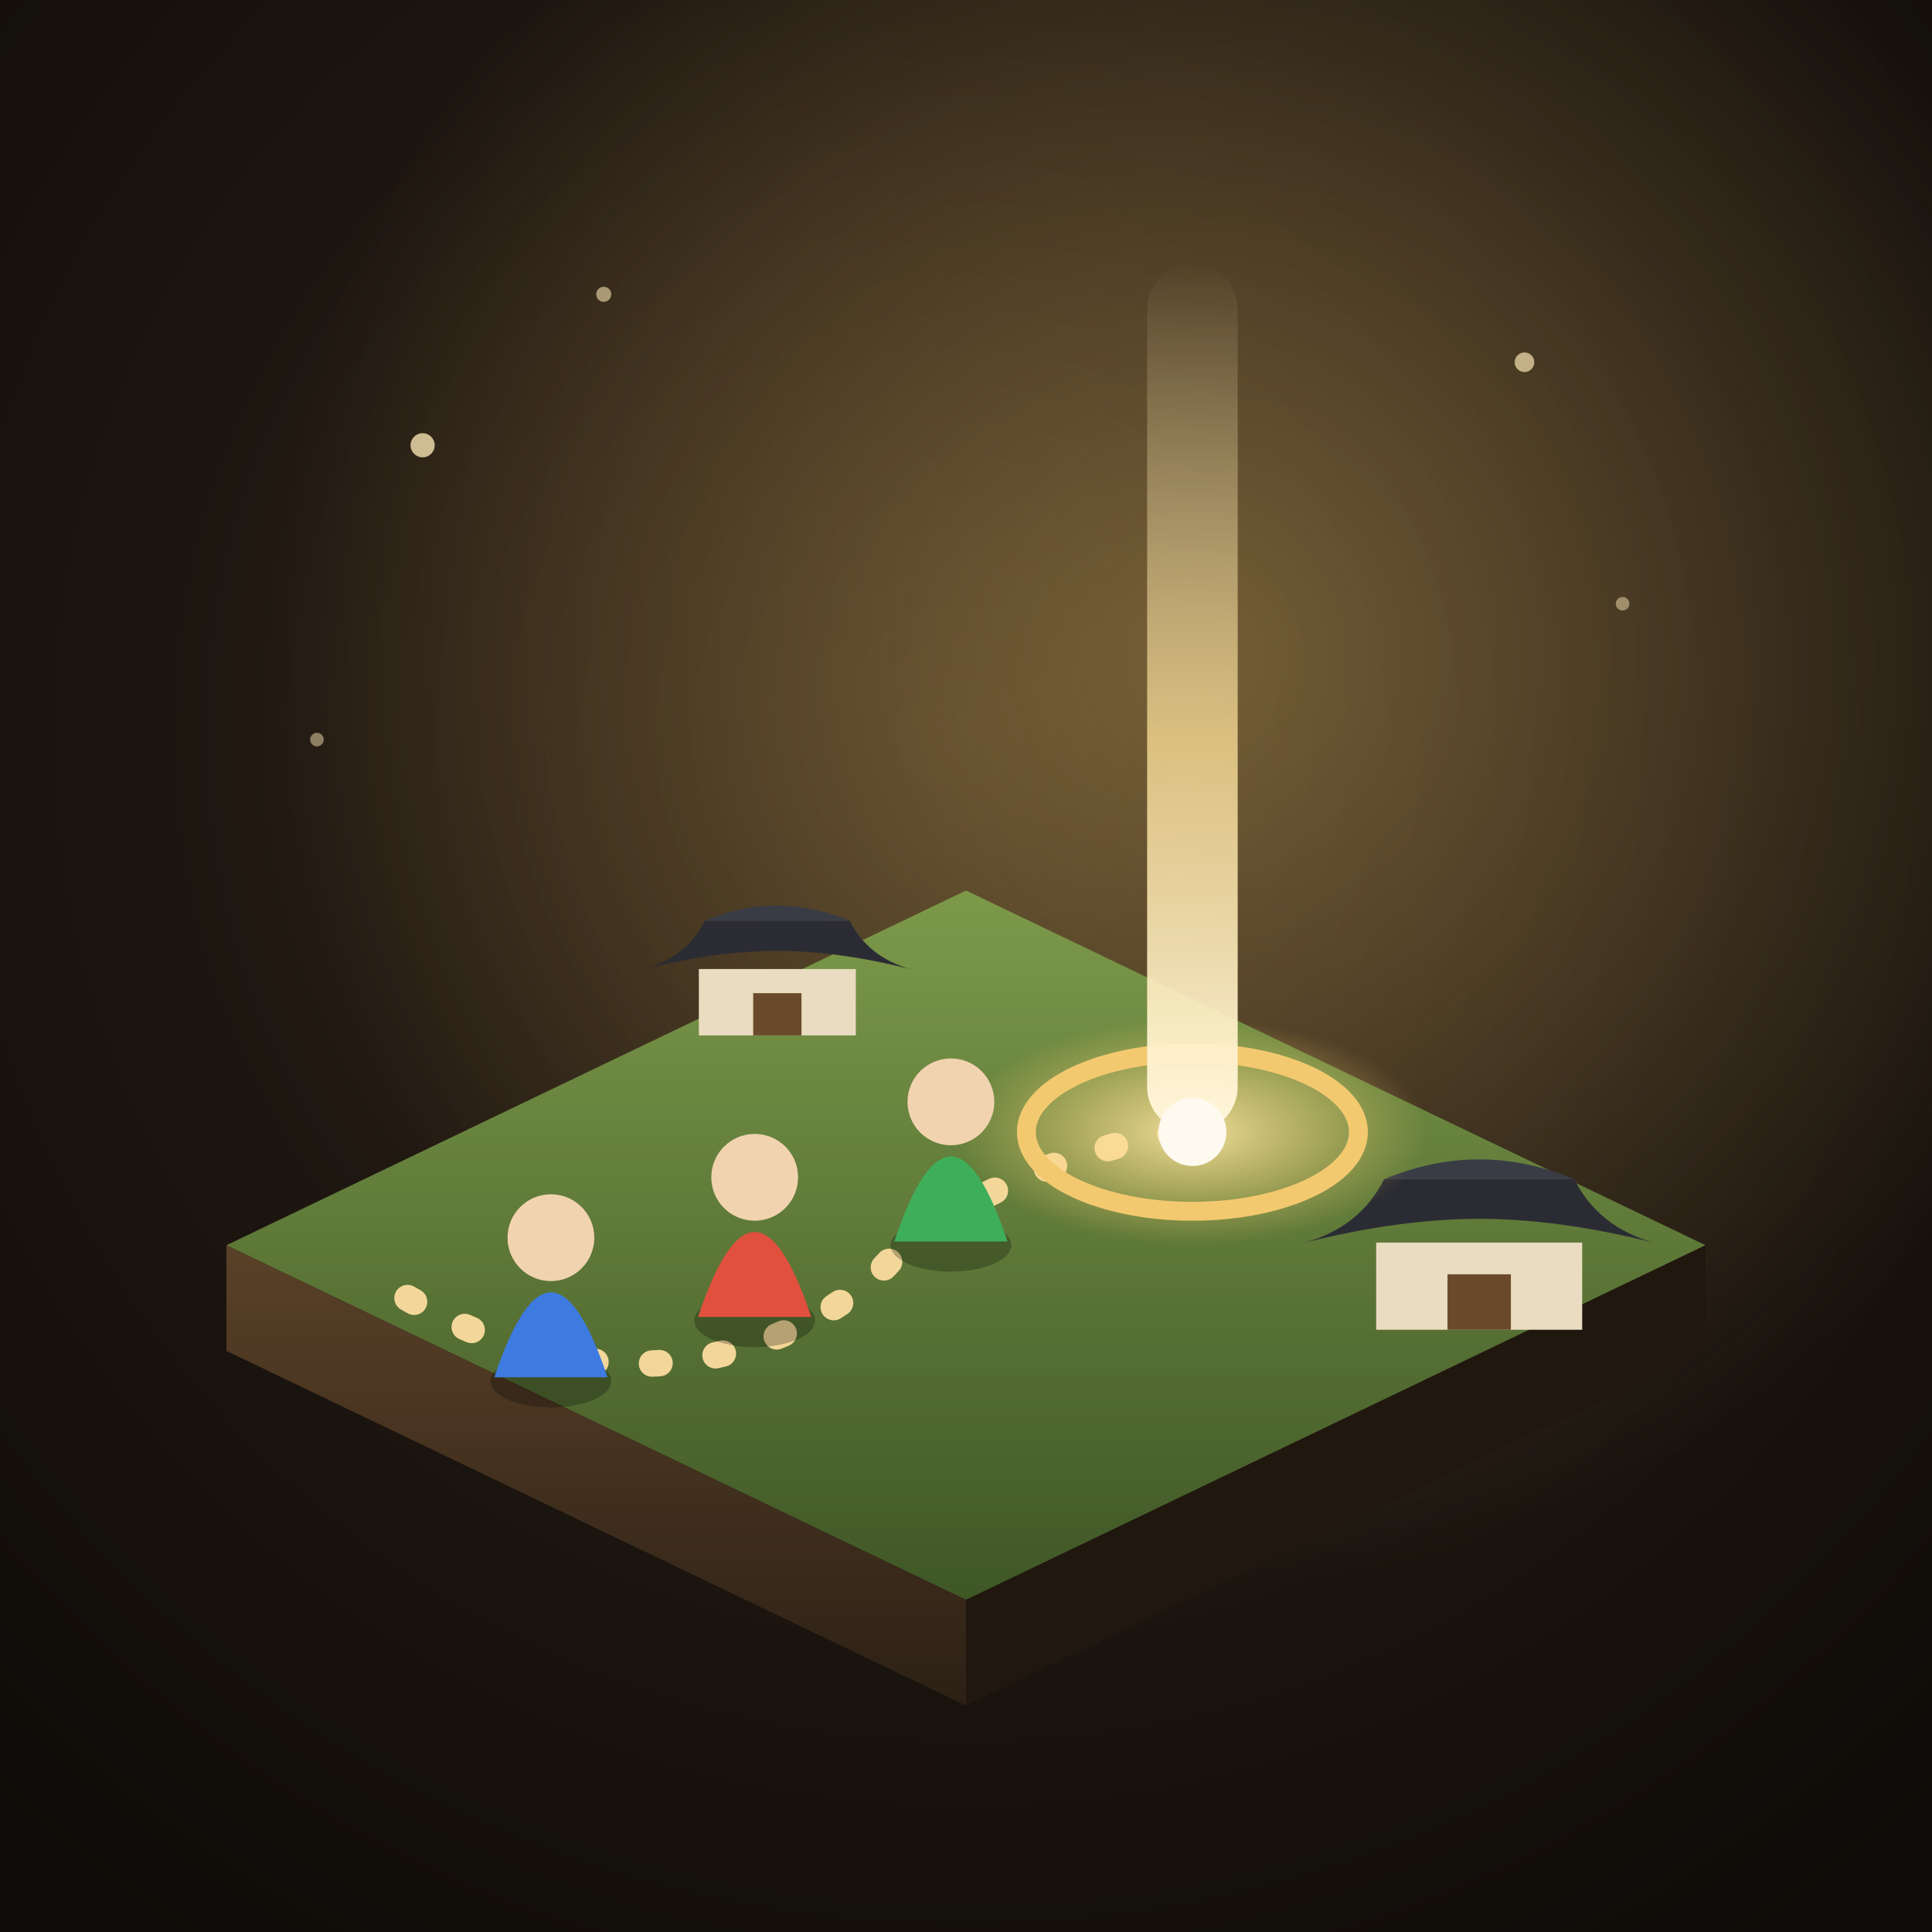
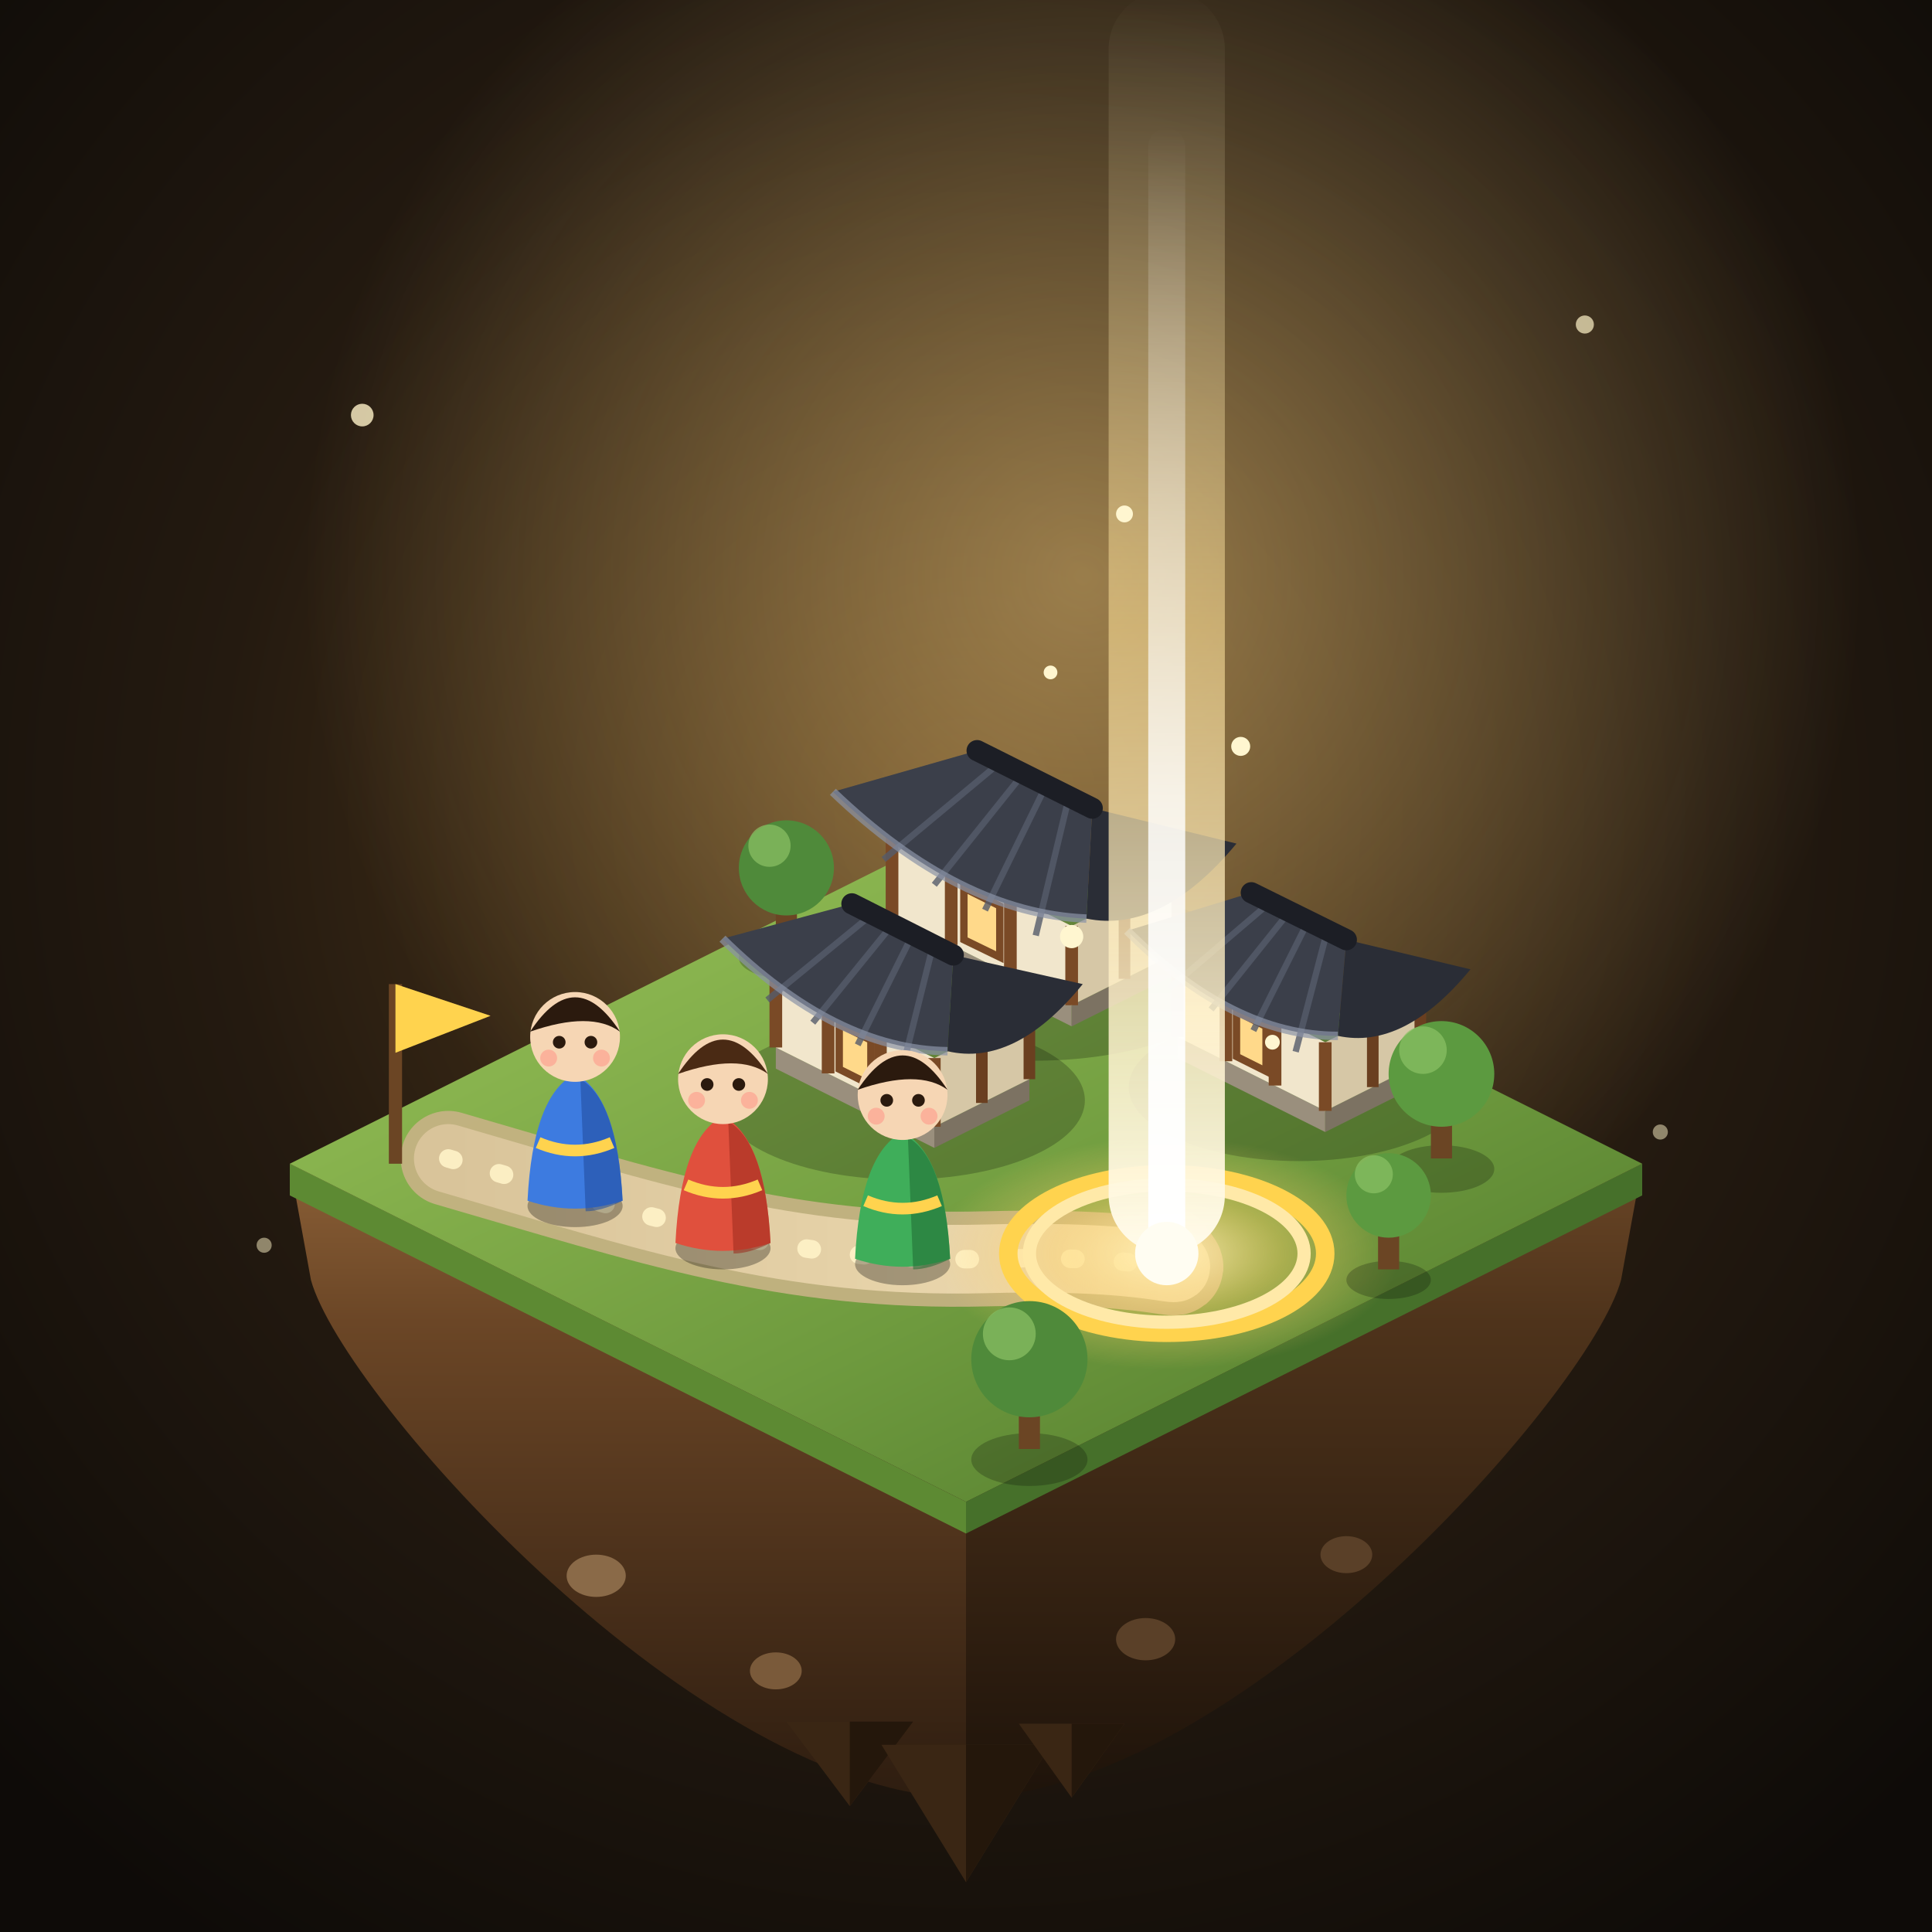
<svg xmlns="http://www.w3.org/2000/svg" viewBox="0 0 512 512">
  <defs>
-     <radialGradient id="bg" cx="50%" cy="38%" r="75%">
-       <stop offset="0" stop-color="#3a2c1c" />
-       <stop offset=".55" stop-color="#1d1610" />
+     <radialGradient id="ibg" cx="50%" cy="42%" r="70%">
+       <stop offset="0" stop-color="#5a3f1c" />
+       <stop offset=".55" stop-color="#241a10" />
      <stop offset="1" stop-color="#0e0b08" />
    </radialGradient>
-     <linearGradient id="land" x1="0" y1="0" x2="0" y2="1">
-       <stop offset="0" stop-color="#7d9a4a" />
-       <stop offset="1" stop-color="#3f5626" />
-     </linearGradient>
-     <linearGradient id="side" x1="0" y1="0" x2="0" y2="1">
-       <stop offset="0" stop-color="#5a4128" />
-       <stop offset="1" stop-color="#2c2015" />
-     </linearGradient>
-     <linearGradient id="beam" x1="0" y1="0" x2="0" y2="1">
-       <stop offset="0" stop-color="#fff3c8" stop-opacity="0" />
-       <stop offset=".55" stop-color="#ffe29a" stop-opacity=".75" />
-       <stop offset="1" stop-color="#fff6dc" />
-     </linearGradient>
-     <radialGradient id="glow" cx="50%" cy="50%" r="50%">
-       <stop offset="0" stop-color="#ffe7a6" stop-opacity=".9" />
-       <stop offset="1" stop-color="#ffcf6b" stop-opacity="0" />
-     </radialGradient>
-     <radialGradient id="halo" cx="62%" cy="34%" r="48%">
-       <stop offset="0" stop-color="#f3c96f" stop-opacity=".35" />
-       <stop offset="1" stop-color="#f3c96f" stop-opacity="0" />
+     <radialGradient id="ihalo" cx="56%" cy="30%" r="40%">
+       <stop offset="0" stop-color="#ffd98a" stop-opacity=".45" />
+       <stop offset="1" stop-color="#ffd98a" stop-opacity="0" />
    </radialGradient>
  </defs>
-   <rect width="512" height="512" fill="url(#bg)" />
-   <rect width="512" height="512" fill="url(#halo)" />
-   <g fill="#f6e2b0">
-     <circle cx="112" cy="118" r="3.2" opacity=".8" />
-     <circle cx="160" cy="78" r="2" opacity=".6" />
-     <circle cx="404" cy="96" r="2.6" opacity=".7" />
-     <circle cx="430" cy="160" r="1.8" opacity=".5" />
-     <circle cx="84" cy="196" r="1.8" opacity=".5" />
+   <rect width="512" height="512" fill="url(#ibg)" />
+   <rect width="512" height="512" fill="url(#ihalo)" />
+   <g fill="#fff3c8">
+     <circle cx="96" cy="110" r="3" opacity=".8" />
+     <circle cx="420" cy="86" r="2.4" opacity=".7" />
+     <circle cx="440" cy="300" r="2" opacity=".5" />
+     <circle cx="70" cy="330" r="2" opacity=".5" />
  </g>
-   <path d="M256 236 L452 330 L256 424 L60 330 Z" fill="url(#land)" />
-   <path d="M60 330 L256 424 L256 452 L60 358 Z" fill="url(#side)" />
-   <path d="M452 330 L256 424 L256 452 L452 358 Z" fill="#20170f" />
-   <g transform="translate(392 344) scale(1.05)">
-     <rect x="-26" y="-14" width="52" height="22" fill="#e9dcc0" />
-     <rect x="-8" y="-6" width="16" height="14" fill="#6b4a2b" />
-     <path d="M-44 -14 Q-30 -18 -24 -30 L24 -30 Q30 -18 44 -14 Q20 -20 0 -20 Q-20 -20 -44 -14 Z" fill="#2b2c33" />
-     <path d="M-24 -30 Q0 -40 24 -30 Z" fill="#3a3c45" />
-   </g>
-   <g transform="translate(206 268) scale(.8)">
-     <rect x="-26" y="-14" width="52" height="22" fill="#e9dcc0" />
-     <rect x="-8" y="-6" width="16" height="14" fill="#6b4a2b" />
-     <path d="M-44 -14 Q-30 -18 -24 -30 L24 -30 Q30 -18 44 -14 Q20 -20 0 -20 Q-20 -20 -44 -14 Z" fill="#2b2c33" />
-     <path d="M-24 -30 Q0 -40 24 -30 Z" fill="#3a3c45" />
-   </g>
-   <path d="M108 344 C170 380 220 352 236 334 S300 300 316 300" fill="none" stroke="#f3d79a" stroke-width="7" stroke-linecap="round" stroke-dasharray="2 15" />
-   <ellipse cx="316" cy="300" rx="62" ry="30" fill="url(#glow)" />
-   <ellipse cx="316" cy="300" rx="44" ry="21" fill="none" stroke="#f3c96f" stroke-width="5" />
-   <rect x="304" y="70" width="24" height="230" rx="12" fill="url(#beam)" />
-   <circle cx="316" cy="300" r="9" fill="#fffaf0" />
-   <g>
-     <ellipse cx="146" cy="366" rx="16" ry="7" fill="#000" opacity=".25" />
-     <path d="M131 365 Q146 320 161 365 Z" fill="#3d7be0" />
-     <circle cx="146" cy="328" r="11.5" fill="#f2d3b0" />
-     <ellipse cx="200" cy="350" rx="16" ry="7" fill="#000" opacity=".25" />
-     <path d="M185 349 Q200 304 215 349 Z" fill="#e0503d" />
-     <circle cx="200" cy="312" r="11.5" fill="#f2d3b0" />
-     <ellipse cx="252" cy="330" rx="16" ry="7" fill="#000" opacity=".25" />
-     <path d="M237 329 Q252 284 267 329 Z" fill="#3fae5a" />
-     <circle cx="252" cy="292" r="11.5" fill="#f2d3b0" />
-   </g>
+   <svg x="-24" y="-8" width="560" height="560" viewBox="0 0 400 400">
+     <defs>
+       <linearGradient id="grass" x1="0" y1="0" x2="1" y2="1">
+         <stop offset="0" stop-color="#9cc65a" />
+         <stop offset=".6" stop-color="#6e9a3e" />
+         <stop offset="1" stop-color="#4c7429" />
+       </linearGradient>
+       <linearGradient id="soilL" x1="0" y1="0" x2="0" y2="1">
+         <stop offset="0" stop-color="#8a5f36" />
+         <stop offset=".25" stop-color="#6b4626" />
+         <stop offset="1" stop-color="#2e1d10" />
+       </linearGradient>
+       <linearGradient id="soilR" x1="0" y1="0" x2="0" y2="1">
+         <stop offset="0" stop-color="#6a4626" />
+         <stop offset=".25" stop-color="#4e331b" />
+         <stop offset="1" stop-color="#1e130a" />
+       </linearGradient>
+       <linearGradient id="beam" x1="0" y1="0" x2="0" y2="1">
+         <stop offset="0" stop-color="#fff3c8" stop-opacity="0" />
+         <stop offset=".5" stop-color="#ffe29a" stop-opacity=".55" />
+         <stop offset="1" stop-color="#fffbea" />
+       </linearGradient>
+       <linearGradient id="core" x1="0" y1="0" x2="0" y2="1">
+         <stop offset="0" stop-color="#fff" stop-opacity="0" />
+         <stop offset=".6" stop-color="#fff" stop-opacity=".8" />
+         <stop offset="1" stop-color="#fff" />
+       </linearGradient>
+       <radialGradient id="glow">
+         <stop offset="0" stop-color="#fff0b8" stop-opacity=".95" />
+         <stop offset=".5" stop-color="#ffd36a" stop-opacity=".45" />
+         <stop offset="1" stop-color="#ffcf6b" stop-opacity="0" />
+       </radialGradient>
+       <radialGradient id="halo">
+         <stop offset="0" stop-color="#ffd98a" stop-opacity=".42" />
+         <stop offset="1" stop-color="#ffd98a" stop-opacity="0" />
+       </radialGradient>
+       <linearGradient id="path" x1="0" y1="0" x2="1" y2="0">
+         <stop offset="0" stop-color="#d9c49a" />
+         <stop offset="1" stop-color="#efdcb2" />
+       </linearGradient>
+     </defs>
+     <path d="M72.0,226.0 L200.0,290.0 L200.0,346.0 C150.0,346.0 82.0,270.0 76.0,248.0 Z" fill="url(#soilL)" />
+     <path d="M200.0,290.0 L328.0,226.0 L324.0,248.0 C318.0,270.0 250.0,346.0 200.0,346.0 Z" fill="url(#soilR)" />
+     <ellipse cx="130.0" cy="304.0" rx="5.6" ry="4" fill="#8a6a48" />
+     <ellipse cx="164.0" cy="322.0" rx="4.9" ry="3.5" fill="#7a5a3a" />
+     <ellipse cx="234.0" cy="316.0" rx="5.6" ry="4" fill="#5a4028" />
+     <ellipse cx="272.0" cy="300.0" rx="4.9" ry="3.5" fill="#5a4028" />
+     <path d="M166.0,331.6 L178.0,347.6 L190.0,331.6 Z" fill="#3a2614" />
+     <path d="M178.0,331.6 L178.0,347.6 L190.0,331.6 Z" fill="#24170b" />
+     <path d="M184.0,336.0 L200.0,362.0 L216.0,336.0 Z" fill="#3a2614" />
+     <path d="M200.0,336.0 L200.0,362.0 L216.0,336.0 Z" fill="#24170b" />
+     <path d="M210.0,332.0 L220.0,346.0 L230.0,332.0 Z" fill="#3a2614" />
+     <path d="M220.0,332.0 L220.0,346.0 L230.0,332.0 Z" fill="#24170b" />
+     <path d="M72.0,226.0 L200.0,290.0 L200.0,296.0 L72.0,232.0 Z" fill="#5d8a33" />
+     <path d="M200.0,290.0 L328.0,226.0 L328.0,232.0 L200.0,296.0 Z" fill="#46702a" />
+     <polygon points="200.0,162.0 328.0,226.0 200.0,290.0 72.0,226.0" fill="url(#grass)" />
+     <path d="M102.0,225.0 C140.0,236.0 166.0,245.0 204.0,244.0 S242.0,249.0 238.0,243.0" fill="none" stroke="#c8b285" stroke-width="18" stroke-linecap="round" opacity=".9" />
+     <path d="M102.0,225.0 C140.0,236.0 166.0,245.0 204.0,244.0 S242.0,249.0 238.0,243.0" fill="none" stroke="url(#path)" stroke-width="13" stroke-linecap="round" />
+     <path d="M102.0,225.0 C140.0,236.0 166.0,245.0 204.0,244.0 S242.0,249.0 238.0,243.0" fill="none" stroke="#fff3c8" stroke-width="3.5" stroke-linecap="round" stroke-dasharray="1 9" opacity=".9" />
+     <ellipse cx="213.0" cy="189.5" rx="39.1" ry="17.0" fill="#000" opacity=".22" />
+     <polygon points="186.0,183.0 220.0,200.0 220.0,196.0 186.0,179.0" fill="#9a8f7d" />
+     <polygon points="220.0,200.0 240.0,190.0 240.0,186.0 220.0,196.0" fill="#7c7262" />
+     <polygon points="186.0,179.0 220.0,196.0 220.0,181.0 186.0,164.0" fill="#f1e6cc" />
+     <polygon points="220.0,196.0 240.0,186.0 240.0,171.0 220.0,181.0" fill="#d6c7a6" />
+     <line x1="186.0" y1="179.0" x2="186.0" y2="164.0" stroke="#7a4a26" stroke-width="2.4" />
+     <line x1="197.2" y1="184.6" x2="197.2" y2="169.6" stroke="#7a4a26" stroke-width="2.4" />
+     <line x1="208.4" y1="190.2" x2="208.4" y2="175.2" stroke="#7a4a26" stroke-width="2.4" />
+     <line x1="220.0" y1="196.0" x2="220.0" y2="181.0" stroke="#7a4a26" stroke-width="2.4" />
+     <line x1="230.0" y1="191.0" x2="230.0" y2="176.0" stroke="#6a3f20" stroke-width="2.2" />
+     <line x1="240.0" y1="186.0" x2="240.0" y2="171.0" stroke="#6a3f20" stroke-width="2.2" />
+     <polygon points="199.6,183.6 206.4,186.9 206.4,177.2 199.6,173.8" fill="#ffd98a" stroke="#7a4a26" stroke-width="1.4" />
+     <path d="M174.8,155.6 Q198.8,178.6 222.8,179.6 L223.9,158.7 L202.1,147.8 Z" fill="#3b3f4a" />
+     <path d="M222.8,179.6 Q237.0,182.5 251.2,165.4 L223.9,158.7 Z" fill="#2a2d36" />
+     <line x1="184.4" y1="168.4" x2="206.5" y2="150.0" stroke="#555b6a" stroke-width="1.2" opacity=".8" />
+     <line x1="194.0" y1="173.2" x2="210.8" y2="152.2" stroke="#555b6a" stroke-width="1.2" opacity=".8" />
+     <line x1="203.6" y1="178.0" x2="215.2" y2="154.3" stroke="#555b6a" stroke-width="1.2" opacity=".8" />
+     <line x1="213.2" y1="182.8" x2="219.5" y2="156.5" stroke="#555b6a" stroke-width="1.2" opacity=".8" />
+     <line x1="202.1" y1="147.8" x2="223.9" y2="158.7" stroke="#1c1e25" stroke-width="4" stroke-linecap="round" />
+     <path d="M174.8,155.6 Q198.8,178.6 222.8,179.6" fill="none" stroke="#8a93a6" stroke-width="1.6" opacity=".7" />
+     <ellipse cx="263.0" cy="211.5" rx="32.2" ry="14.0" fill="#000" opacity=".22" />
+     <polygon points="240.0,206.0 268.0,220.0 268.0,216.0 240.0,202.0" fill="#9a8f7d" />
+     <polygon points="268.0,220.0 286.0,211.0 286.0,207.0 268.0,216.0" fill="#7c7262" />
+     <polygon points="240.0,202.0 268.0,216.0 268.0,203.0 240.0,189.0" fill="#f1e6cc" />
+     <polygon points="268.0,216.0 286.0,207.0 286.0,194.0 268.0,203.0" fill="#d6c7a6" />
+     <line x1="240.0" y1="202.0" x2="240.0" y2="189.0" stroke="#7a4a26" stroke-width="2.4" />
+     <line x1="249.2" y1="206.6" x2="249.2" y2="193.6" stroke="#7a4a26" stroke-width="2.4" />
+     <line x1="258.5" y1="211.2" x2="258.5" y2="198.2" stroke="#7a4a26" stroke-width="2.4" />
+     <line x1="268.0" y1="216.0" x2="268.0" y2="203.0" stroke="#7a4a26" stroke-width="2.4" />
+     <line x1="277.0" y1="211.5" x2="277.0" y2="198.5" stroke="#6a3f20" stroke-width="2.2" />
+     <line x1="286.0" y1="207.0" x2="286.0" y2="194.0" stroke="#6a3f20" stroke-width="2.2" />
+     <polygon points="251.2,205.7 256.8,208.5 256.8,200.0 251.2,197.2" fill="#ffd98a" stroke="#7a4a26" stroke-width="1.4" />
+     <path d="M230.5,181.9 Q250.4,201.8 270.4,201.8 L272.0,183.6 L254.0,174.7 Z" fill="#3b3f4a" />
+     <path d="M270.4,201.8 Q282.9,204.5 295.5,189.2 L272.0,183.6 Z" fill="#2a2d36" />
+     <line x1="238.5" y1="192.8" x2="257.6" y2="176.5" stroke="#555b6a" stroke-width="1.2" opacity=".8" />
+     <line x1="246.4" y1="196.8" x2="261.2" y2="178.3" stroke="#555b6a" stroke-width="1.2" opacity=".8" />
+     <line x1="254.4" y1="200.8" x2="264.8" y2="180.0" stroke="#555b6a" stroke-width="1.2" opacity=".8" />
+     <line x1="262.4" y1="204.8" x2="268.4" y2="181.8" stroke="#555b6a" stroke-width="1.2" opacity=".8" />
+     <line x1="254.0" y1="174.7" x2="272.0" y2="183.6" stroke="#1c1e25" stroke-width="4" stroke-linecap="round" />
+     <path d="M230.5,181.9 Q250.4,201.8 270.4,201.8" fill="none" stroke="#8a93a6" stroke-width="1.6" opacity=".7" />
+     <ellipse cx="290.0" cy="227.0" rx="10.0" ry="4.5" fill="#000" opacity=".22" />
+     <rect x="288.0" y="215.0" width="4" height="10" fill="#6b4524" />
+     <circle cx="290.0" cy="209.0" r="10.0" fill="#5c9a40" />
+     <circle cx="286.5" cy="204.5" r="4.5" fill="#8cc265" opacity=".7" />
+     <ellipse cx="166.0" cy="187.0" rx="9.0" ry="4.0" fill="#000" opacity=".22" />
+     <rect x="164.0" y="175.0" width="4" height="10" fill="#6b4524" />
+     <circle cx="166.0" cy="170.0" r="9.0" fill="#4f8a3a" />
+     <circle cx="162.8" cy="165.8" r="4.0" fill="#8cc265" opacity=".7" />
+     <ellipse cx="188.0" cy="214.0" rx="34.5" ry="15.0" fill="#000" opacity=".22" />
+     <polygon points="164.0,208.0 194.0,223.0 194.0,219.0 164.0,204.0" fill="#9a8f7d" />
+     <polygon points="194.0,223.0 212.0,214.0 212.0,210.0 194.0,219.0" fill="#7c7262" />
+     <polygon points="164.0,204.0 194.0,219.0 194.0,206.0 164.0,191.0" fill="#f1e6cc" />
+     <polygon points="194.0,219.0 212.0,210.0 212.0,197.0 194.0,206.0" fill="#d6c7a6" />
+     <line x1="164.0" y1="204.0" x2="164.0" y2="191.0" stroke="#7a4a26" stroke-width="2.4" />
+     <line x1="173.9" y1="208.9" x2="173.9" y2="195.9" stroke="#7a4a26" stroke-width="2.4" />
+     <line x1="183.8" y1="213.9" x2="183.8" y2="200.9" stroke="#7a4a26" stroke-width="2.4" />
+     <line x1="194.0" y1="219.0" x2="194.0" y2="206.0" stroke="#7a4a26" stroke-width="2.4" />
+     <line x1="203.0" y1="214.5" x2="203.0" y2="201.5" stroke="#6a3f20" stroke-width="2.2" />
+     <line x1="212.0" y1="210.0" x2="212.0" y2="197.0" stroke="#6a3f20" stroke-width="2.2" />
+     <polygon points="176.0,208.1 182.0,211.1 182.0,202.6 176.0,199.6" fill="#ffd98a" stroke="#7a4a26" stroke-width="1.4" />
+     <path d="M153.9,183.4 Q175.2,204.4 196.5,204.7 L197.6,186.5 L178.4,176.8 Z" fill="#3b3f4a" />
+     <path d="M196.5,204.7 Q209.3,207.7 222.1,192.0 L197.6,186.5 Z" fill="#2a2d36" />
+     <line x1="162.4" y1="195.0" x2="182.2" y2="178.8" stroke="#555b6a" stroke-width="1.2" opacity=".8" />
+     <line x1="171.0" y1="199.3" x2="186.1" y2="180.7" stroke="#555b6a" stroke-width="1.2" opacity=".8" />
+     <line x1="179.5" y1="203.5" x2="189.9" y2="182.6" stroke="#555b6a" stroke-width="1.2" opacity=".8" />
+     <line x1="188.0" y1="207.8" x2="193.8" y2="184.5" stroke="#555b6a" stroke-width="1.2" opacity=".8" />
+     <line x1="178.4" y1="176.8" x2="197.6" y2="186.5" stroke="#1c1e25" stroke-width="4" stroke-linecap="round" />
+     <path d="M153.9,183.4 Q175.2,204.4 196.5,204.7" fill="none" stroke="#8a93a6" stroke-width="1.6" opacity=".7" />
+     <ellipse cx="238.0" cy="243.0" rx="44" ry="22" fill="url(#glow)" />
+     <ellipse cx="238.0" cy="243.0" rx="30" ry="15" fill="none" stroke="#ffd34e" stroke-width="3.5">
+       <animate attributeName="rx" values="22;38" dur="2.4s" repeatCount="indefinite" />
+       <animate attributeName="ry" values="11;19" dur="2.4s" repeatCount="indefinite" />
+       <animate attributeName="opacity" values="1;0" dur="2.4s" repeatCount="indefinite" />
+     </ellipse>
+     <ellipse cx="238.0" cy="243.0" rx="26" ry="13" fill="none" stroke="#ffe9a8" stroke-width="2.5" />
+     <rect x="227.0" y="4" width="22" height="239.0" rx="11" fill="url(#beam)">
+       <animate attributeName="opacity" values=".85;1;.85" dur="2s" repeatCount="indefinite" />
+     </rect>
+     <rect x="234.5" y="30" width="7" height="213.0" rx="3.5" fill="url(#core)" />
+     <circle cx="238.0" cy="243.0" r="6" fill="#fffdf2" />
+     <circle cx="220.0" cy="183.0" r="2.2" fill="#fff6d0">
+       <animate attributeName="cy" values="183.0;153.0" dur="2.2s" repeatCount="indefinite" />
+       <animate attributeName="opacity" values="0;1;0" dur="2.2s" repeatCount="indefinite" />
+     </circle>
+     <circle cx="252.0" cy="147.0" r="1.8" fill="#fff6d0">
+       <animate attributeName="cy" values="147.0;117.0" dur="2.6s" repeatCount="indefinite" />
+       <animate attributeName="opacity" values="0;1;0" dur="2.6s" repeatCount="indefinite" />
+     </circle>
+     <circle cx="230.0" cy="103.0" r="1.6" fill="#fff6d0">
+       <animate attributeName="cy" values="103.0;73.0" dur="3.0s" repeatCount="indefinite" />
+       <animate attributeName="opacity" values="0;1;0" dur="3.0s" repeatCount="indefinite" />
+     </circle>
+     <circle cx="258.0" cy="203.0" r="1.4" fill="#fff6d0">
+       <animate attributeName="cy" values="203.0;173.0" dur="3.4s" repeatCount="indefinite" />
+       <animate attributeName="opacity" values="0;1;0" dur="3.4s" repeatCount="indefinite" />
+     </circle>
+     <circle cx="216.0" cy="133.0" r="1.3" fill="#fff6d0">
+       <animate attributeName="cy" values="133.0;103.0" dur="3.8s" repeatCount="indefinite" />
+       <animate attributeName="opacity" values="0;1;0" dur="3.8s" repeatCount="indefinite" />
+     </circle>
+     <ellipse cx="126.0" cy="234.0" rx="9.0" ry="4.0" fill="#000" opacity=".3" />
+     <path d="M117.0,233.0 Q118.0,213.0 126.0,209.0 Q134.0,213.0 135.0,233.0 Q126.0,236.0 117.0,233.0 Z" fill="#3d7be0" />
+     <path d="M127.0,210.0 Q134.0,214.0 135.0,233.0 Q131.0,235.0 128.0,235.0 Z" fill="#1f4a9a" opacity=".55" />
+     <path d="M119.0,222.0 Q126.0,225.0 133.0,222.0" stroke="#ffd34e" stroke-width="2.2" fill="none" />
+     <circle cx="126.0" cy="202.0" r="8.5" fill="#f6d6b4" />
+     <path d="M117.5,201.0 Q126.0,188.0 134.5,201.0 Q129.0,197.0 117.5,201.0 Z" fill="#2b1a0e" />
+     <circle cx="123.0" cy="203.0" r="1.2" fill="#2b1a0e" />
+     <circle cx="129.0" cy="203.0" r="1.2" fill="#2b1a0e" />
+     <circle cx="121.0" cy="206.0" r="1.6" fill="#ff9a8a" opacity=".6" />
+     <circle cx="131.0" cy="206.0" r="1.6" fill="#ff9a8a" opacity=".6" />
+     <ellipse cx="154.0" cy="242.0" rx="9.0" ry="4.0" fill="#000" opacity=".3" />
+     <path d="M145.0,241.0 Q146.0,221.0 154.0,217.0 Q162.0,221.0 163.0,241.0 Q154.0,244.0 145.0,241.0 Z" fill="#e0503d" />
+     <path d="M155.0,218.0 Q162.0,222.0 163.0,241.0 Q159.0,243.0 156.0,243.0 Z" fill="#9a2a1c" opacity=".55" />
+     <path d="M147.0,230.0 Q154.0,233.0 161.0,230.0" stroke="#ffd34e" stroke-width="2.2" fill="none" />
+     <circle cx="154.0" cy="210.0" r="8.5" fill="#f6d6b4" />
+     <path d="M145.5,209.0 Q154.0,196.0 162.5,209.0 Q157.0,205.0 145.5,209.0 Z" fill="#4a2a14" />
+     <circle cx="151.0" cy="211.0" r="1.2" fill="#2b1a0e" />
+     <circle cx="157.0" cy="211.0" r="1.2" fill="#2b1a0e" />
+     <circle cx="149.0" cy="214.0" r="1.6" fill="#ff9a8a" opacity=".6" />
+     <circle cx="159.0" cy="214.0" r="1.6" fill="#ff9a8a" opacity=".6" />
+     <ellipse cx="188.0" cy="245.0" rx="9.0" ry="4.0" fill="#000" opacity=".3" />
+     <path d="M179.0,244.0 Q180.0,224.0 188.0,220.0 Q196.0,224.0 197.0,244.0 Q188.0,247.0 179.0,244.0 Z" fill="#3fae5a" />
+     <path d="M189.0,221.0 Q196.0,225.0 197.0,244.0 Q193.0,246.0 190.0,246.0 Z" fill="#1f6a32" opacity=".55" />
+     <path d="M181.0,233.0 Q188.0,236.0 195.0,233.0" stroke="#ffd34e" stroke-width="2.2" fill="none" />
+     <circle cx="188.0" cy="213.0" r="8.5" fill="#f6d6b4" />
+     <path d="M179.5,212.0 Q188.0,199.0 196.5,212.0 Q191.0,208.0 179.5,212.0 Z" fill="#2b1a0e" />
+     <circle cx="185.0" cy="214.0" r="1.2" fill="#2b1a0e" />
+     <circle cx="191.0" cy="214.0" r="1.2" fill="#2b1a0e" />
+     <circle cx="183.0" cy="217.0" r="1.6" fill="#ff9a8a" opacity=".6" />
+     <circle cx="193.0" cy="217.0" r="1.6" fill="#ff9a8a" opacity=".6" />
+     <ellipse cx="212.0" cy="282.0" rx="11.0" ry="5.0" fill="#000" opacity=".22" />
+     <rect x="210.0" y="270.0" width="4" height="10" fill="#6b4524" />
+     <circle cx="212.0" cy="263.0" r="11.0" fill="#4f8a3a" />
+     <circle cx="208.2" cy="258.2" r="5.0" fill="#8cc265" opacity=".7" />
+     <ellipse cx="280.0" cy="248.0" rx="8.0" ry="3.6" fill="#000" opacity=".22" />
+     <rect x="278.0" y="236.0" width="4" height="10" fill="#6b4524" />
+     <circle cx="280.0" cy="232.0" r="8.0" fill="#5c9a40" />
+     <circle cx="277.2" cy="228.0" r="3.6" fill="#8cc265" opacity=".7" />
+     <line x1="92.0" y1="226.0" x2="92.0" y2="192.0" stroke="#6b4524" stroke-width="2.5" />
+     <path d="M92.0,192.0 L110.0,198.0 L92.0,205.0 Z" fill="#ffd34e" />
+   </svg>
</svg>
